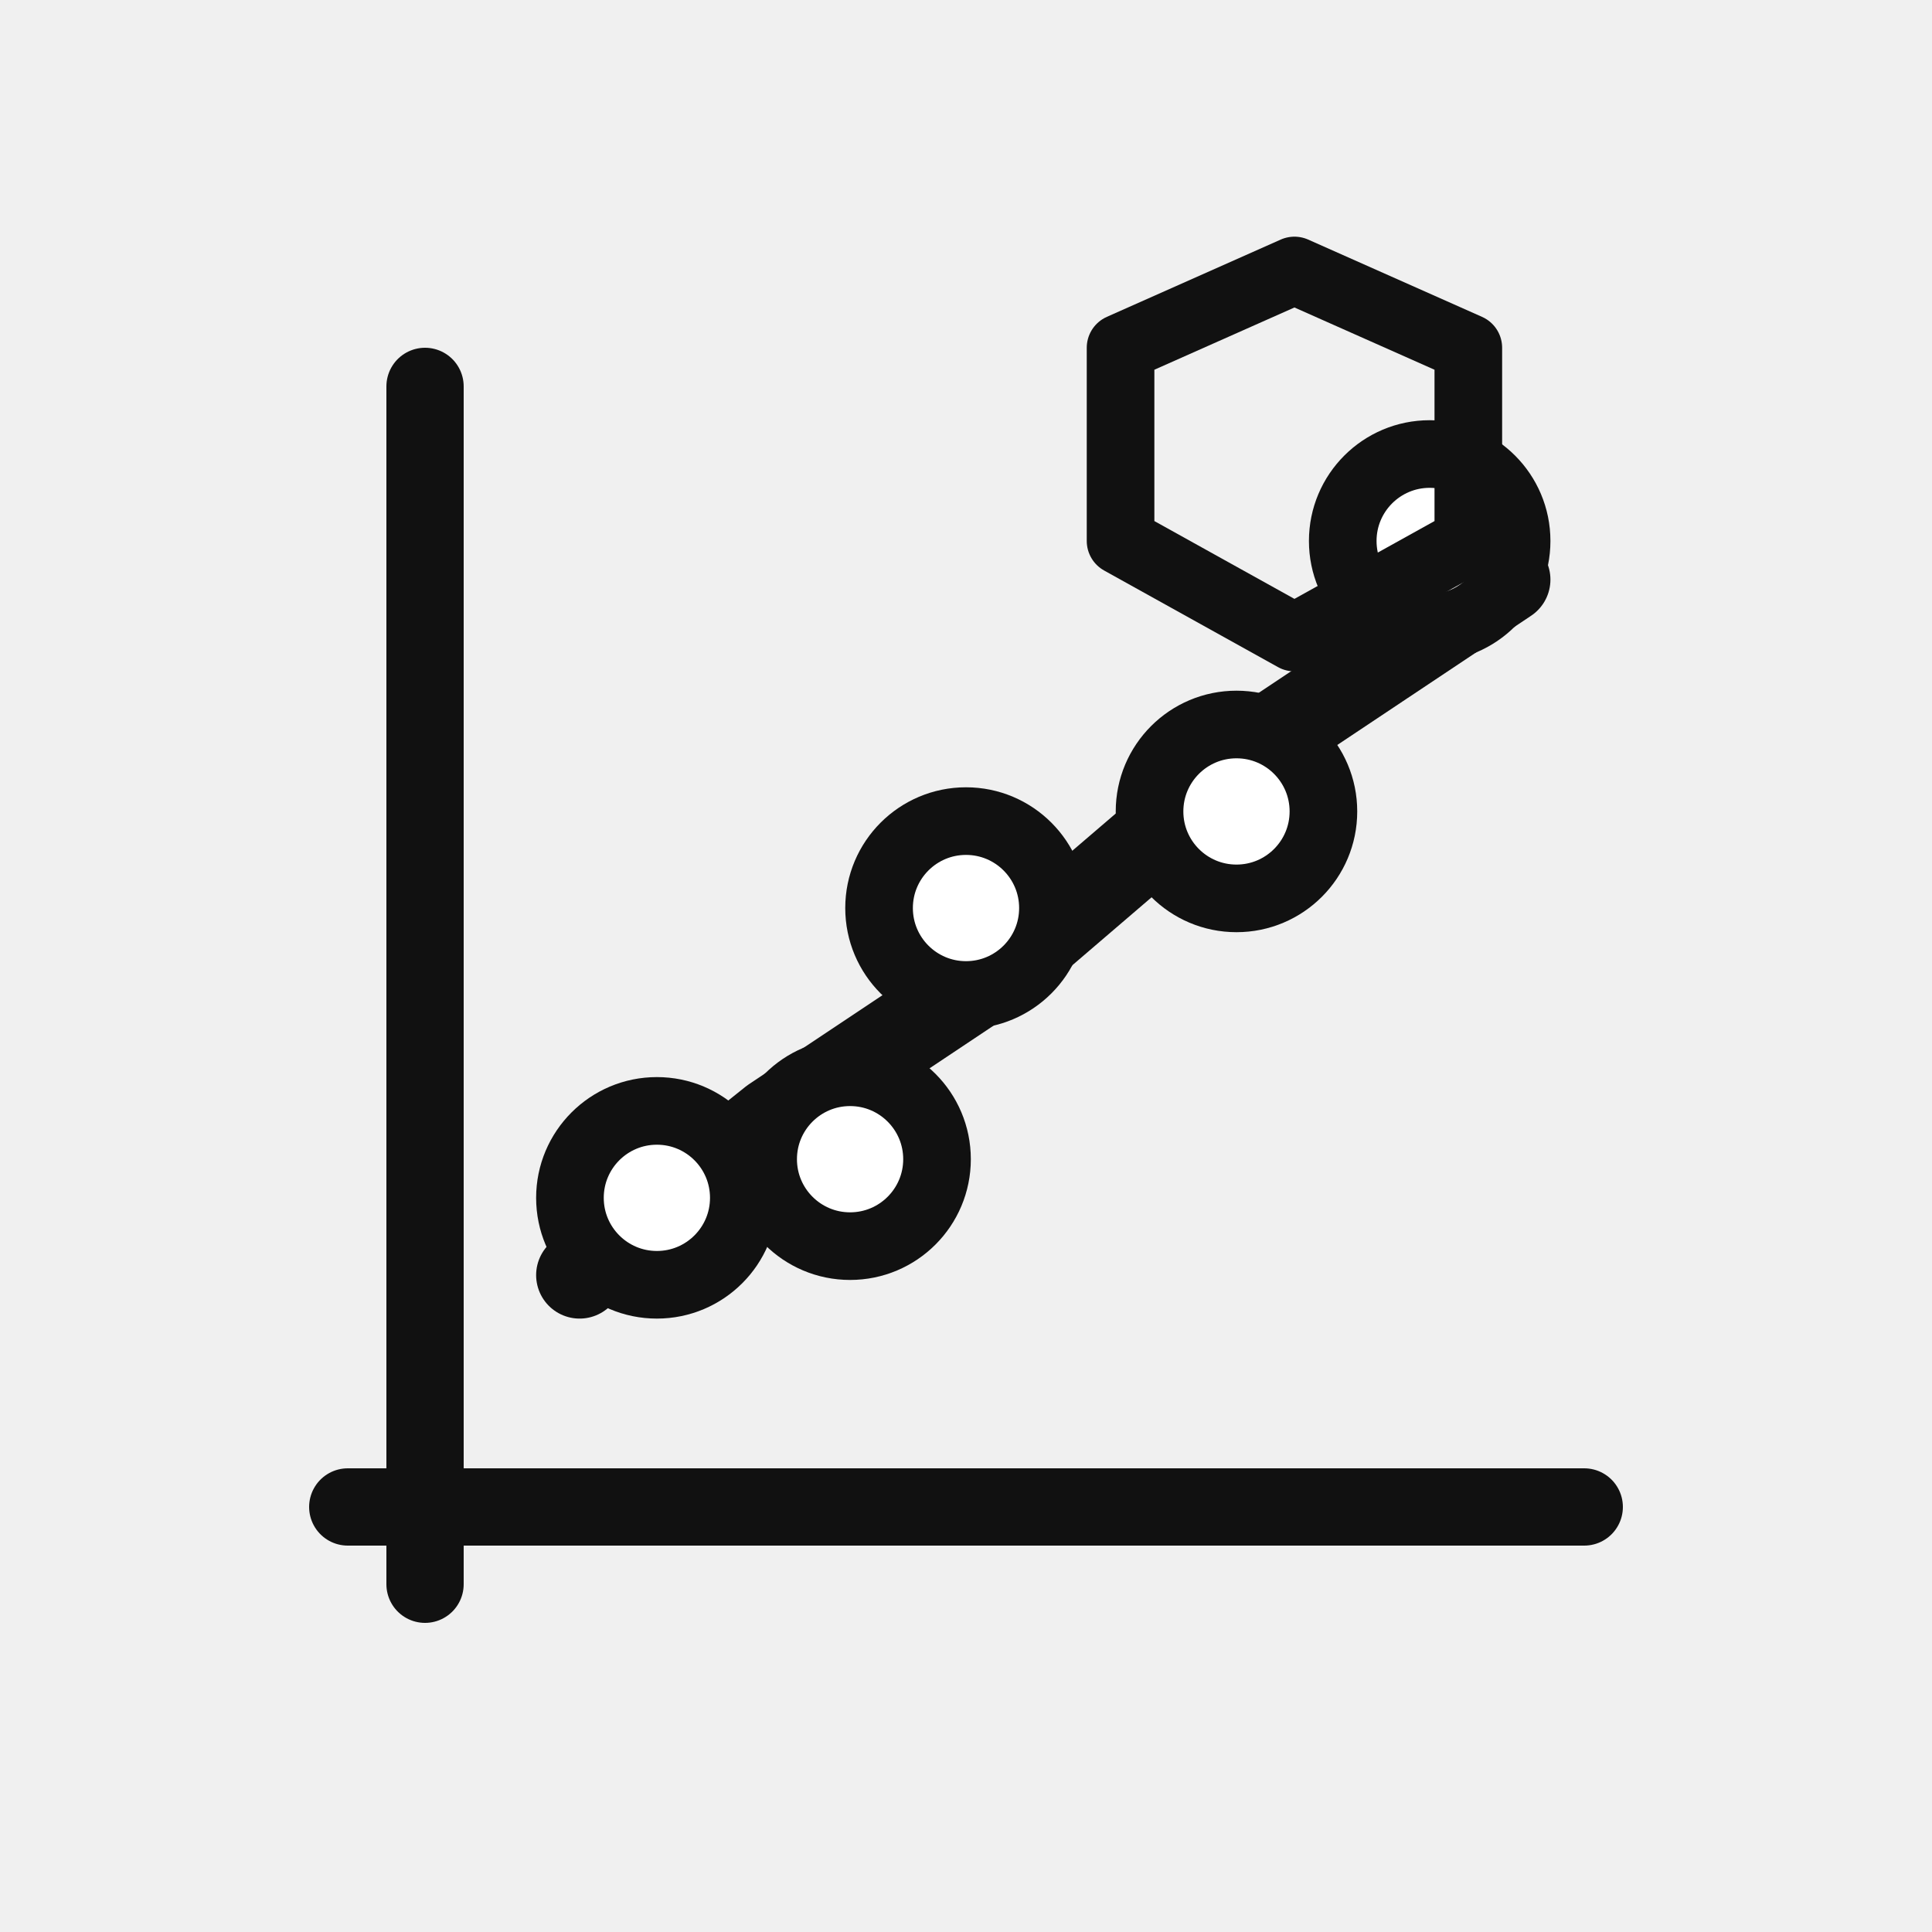
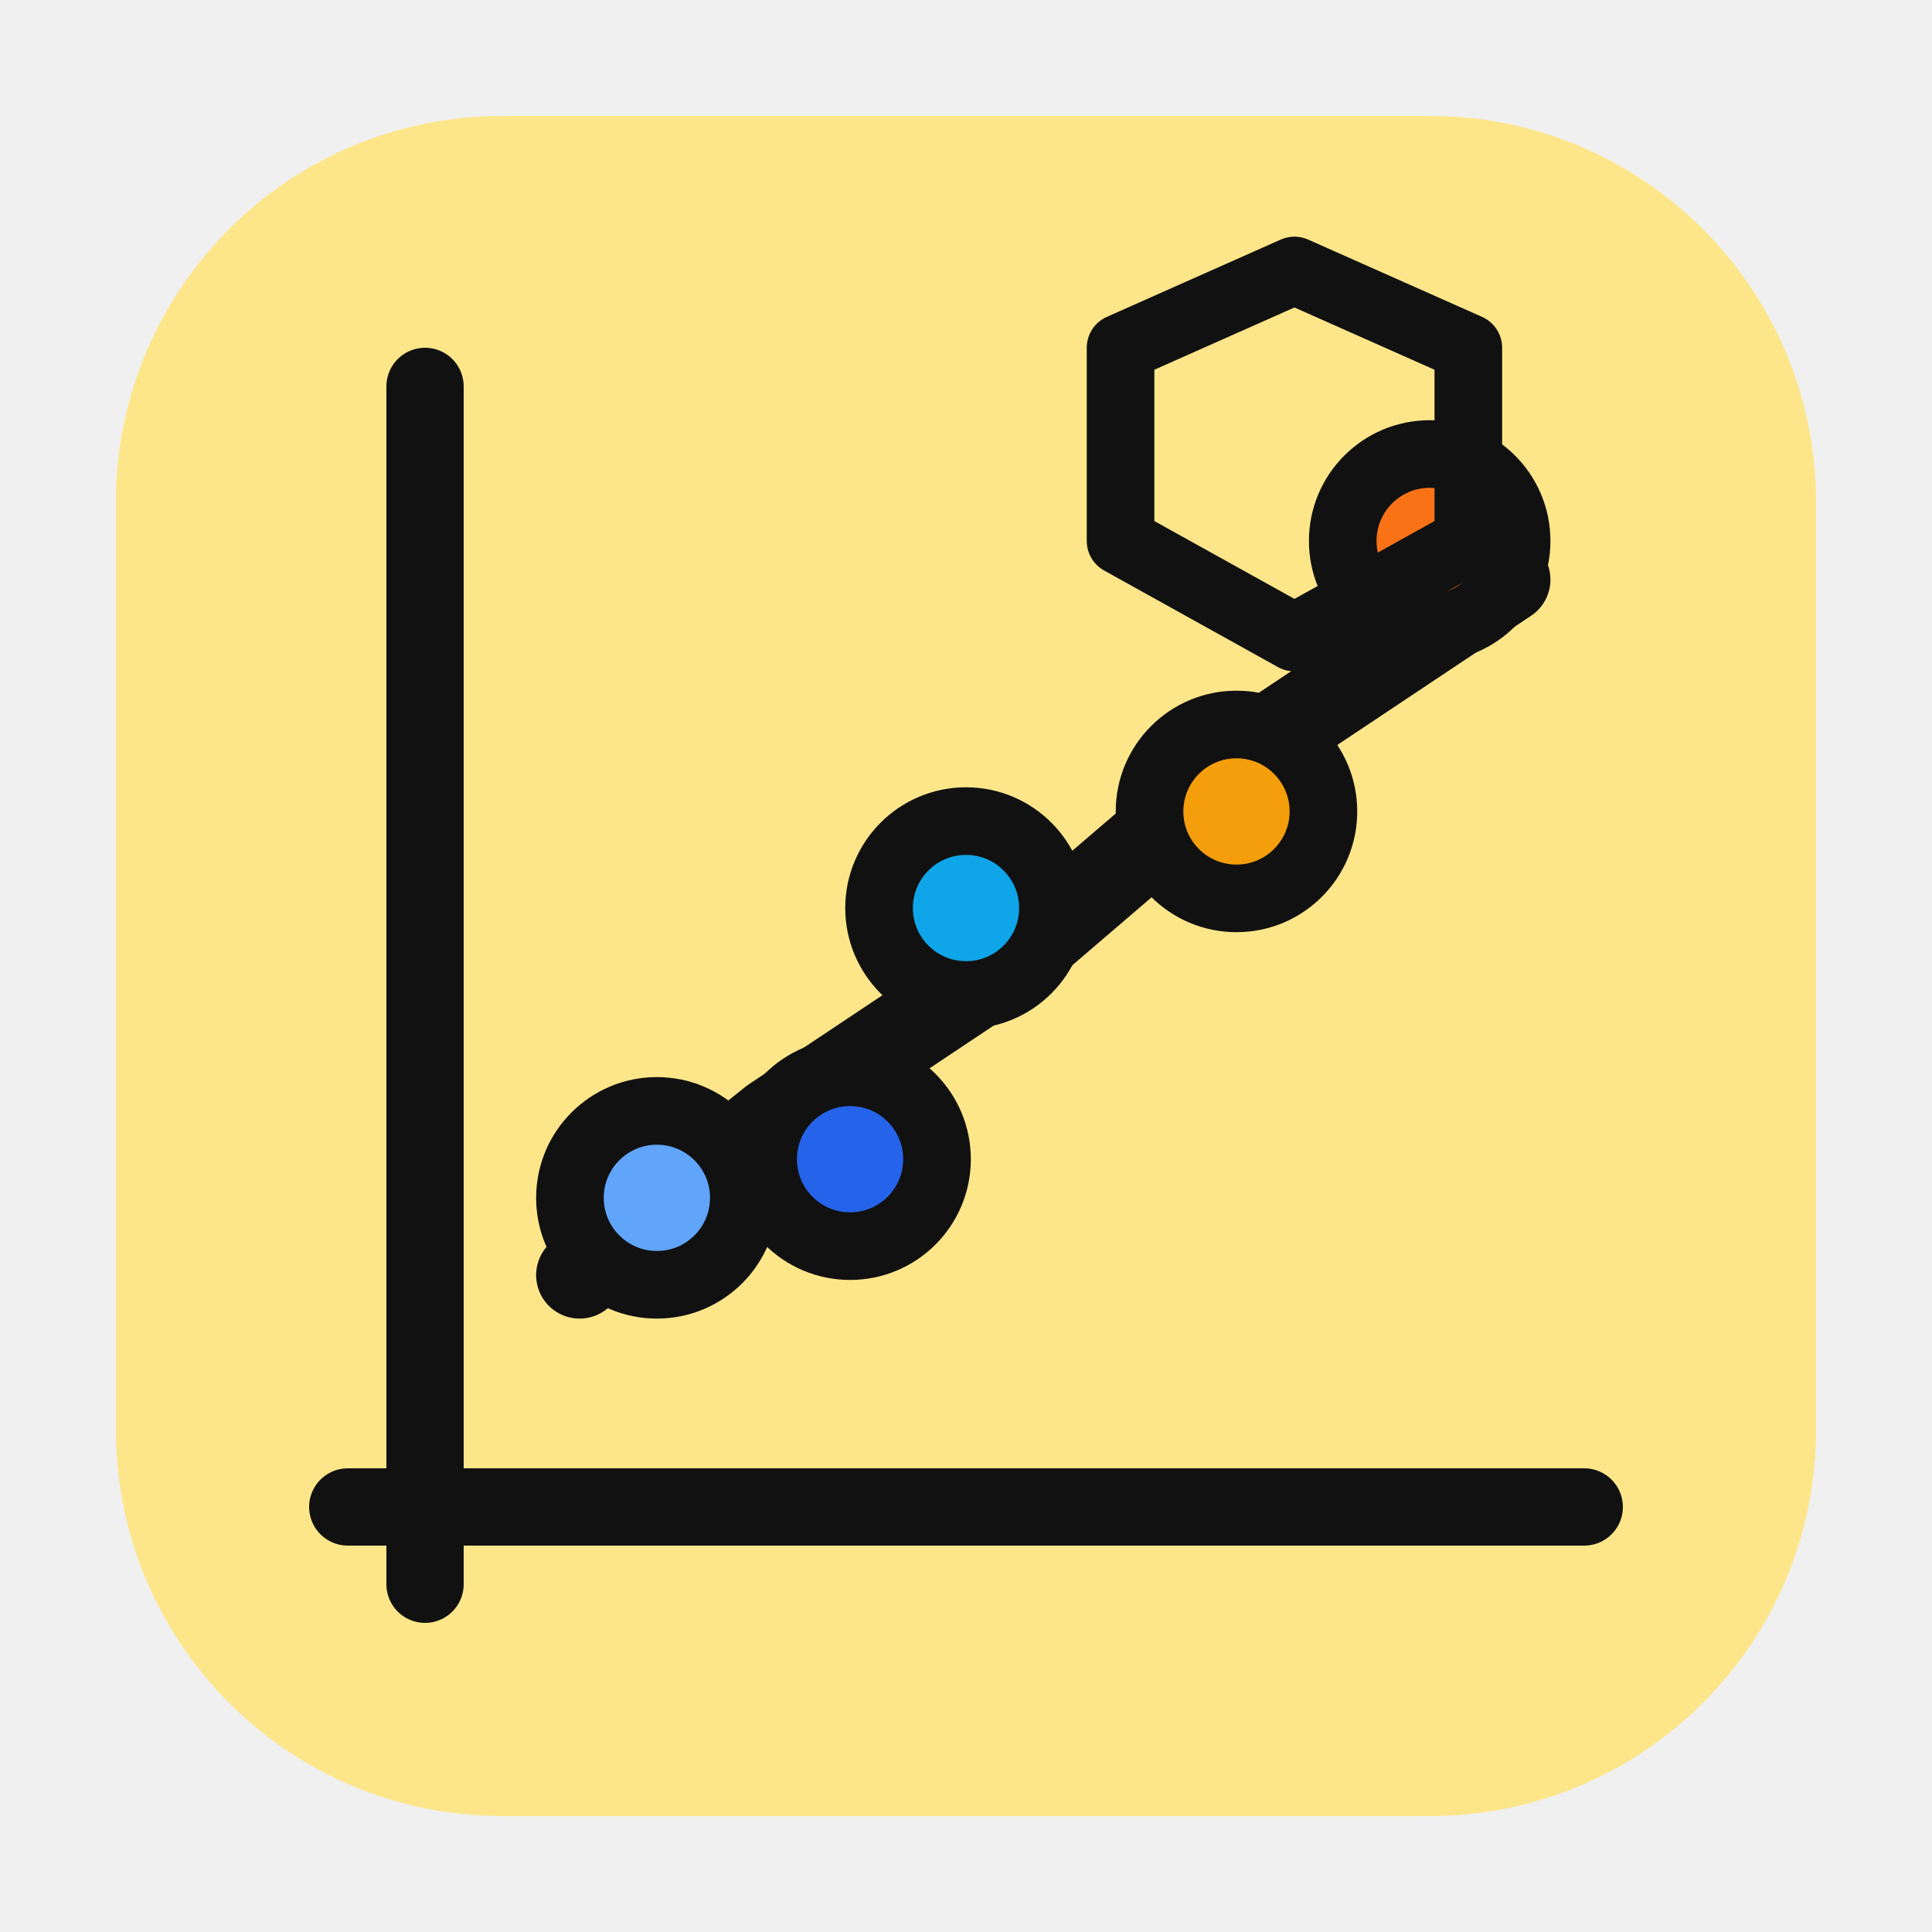
<svg xmlns="http://www.w3.org/2000/svg" viewBox="0 0 100 100">
+   <rect x="6" y="6" width="88" height="88" rx="20" fill="#fde68a" />
  <path d="M18 78H82" fill="none" stroke="#111" stroke-width="4" stroke-linecap="round" />
  <path d="M22 82V20" fill="none" stroke="#111" stroke-width="4" stroke-linecap="round" />
  <path d="M30 66L40 58L52 50L66 38L78 30" fill="none" stroke="#111" stroke-width="4.5" stroke-linecap="round" stroke-linejoin="round" />
-   <circle cx="34" cy="62" r="4.5" fill="#fff" stroke="#111" stroke-width="3.5" />
-   <circle cx="44" cy="60" r="4.5" fill="#fff" stroke="#111" stroke-width="3.5" />
-   <circle cx="50" cy="47" r="4.5" fill="#fff" stroke="#111" stroke-width="3.5" />
-   <circle cx="64" cy="42" r="4.5" fill="#fff" stroke="#111" stroke-width="3.5" />
-   <circle cx="74" cy="28" r="4.5" fill="#fff" stroke="#111" stroke-width="3.5" />
+   <circle cx="34" cy="62" r="4.5" fill="#60a5fa" stroke="#111" stroke-width="3.5" />
+   <circle cx="44" cy="60" r="4.5" fill="#2563eb" stroke="#111" stroke-width="3.5" />
+   <circle cx="50" cy="47" r="4.5" fill="#0ea5e9" stroke="#111" stroke-width="3.5" />
+   <circle cx="64" cy="42" r="4.5" fill="#f59e0b" stroke="#111" stroke-width="3.5" />
+   <circle cx="74" cy="28" r="4.5" fill="#f97316" stroke="#111" stroke-width="3.5" />
  <path d="M58 18L67 14L76 18V28L67 33L58 28Z" fill="none" stroke="#111" stroke-width="3.5" stroke-linejoin="round" />
</svg>
